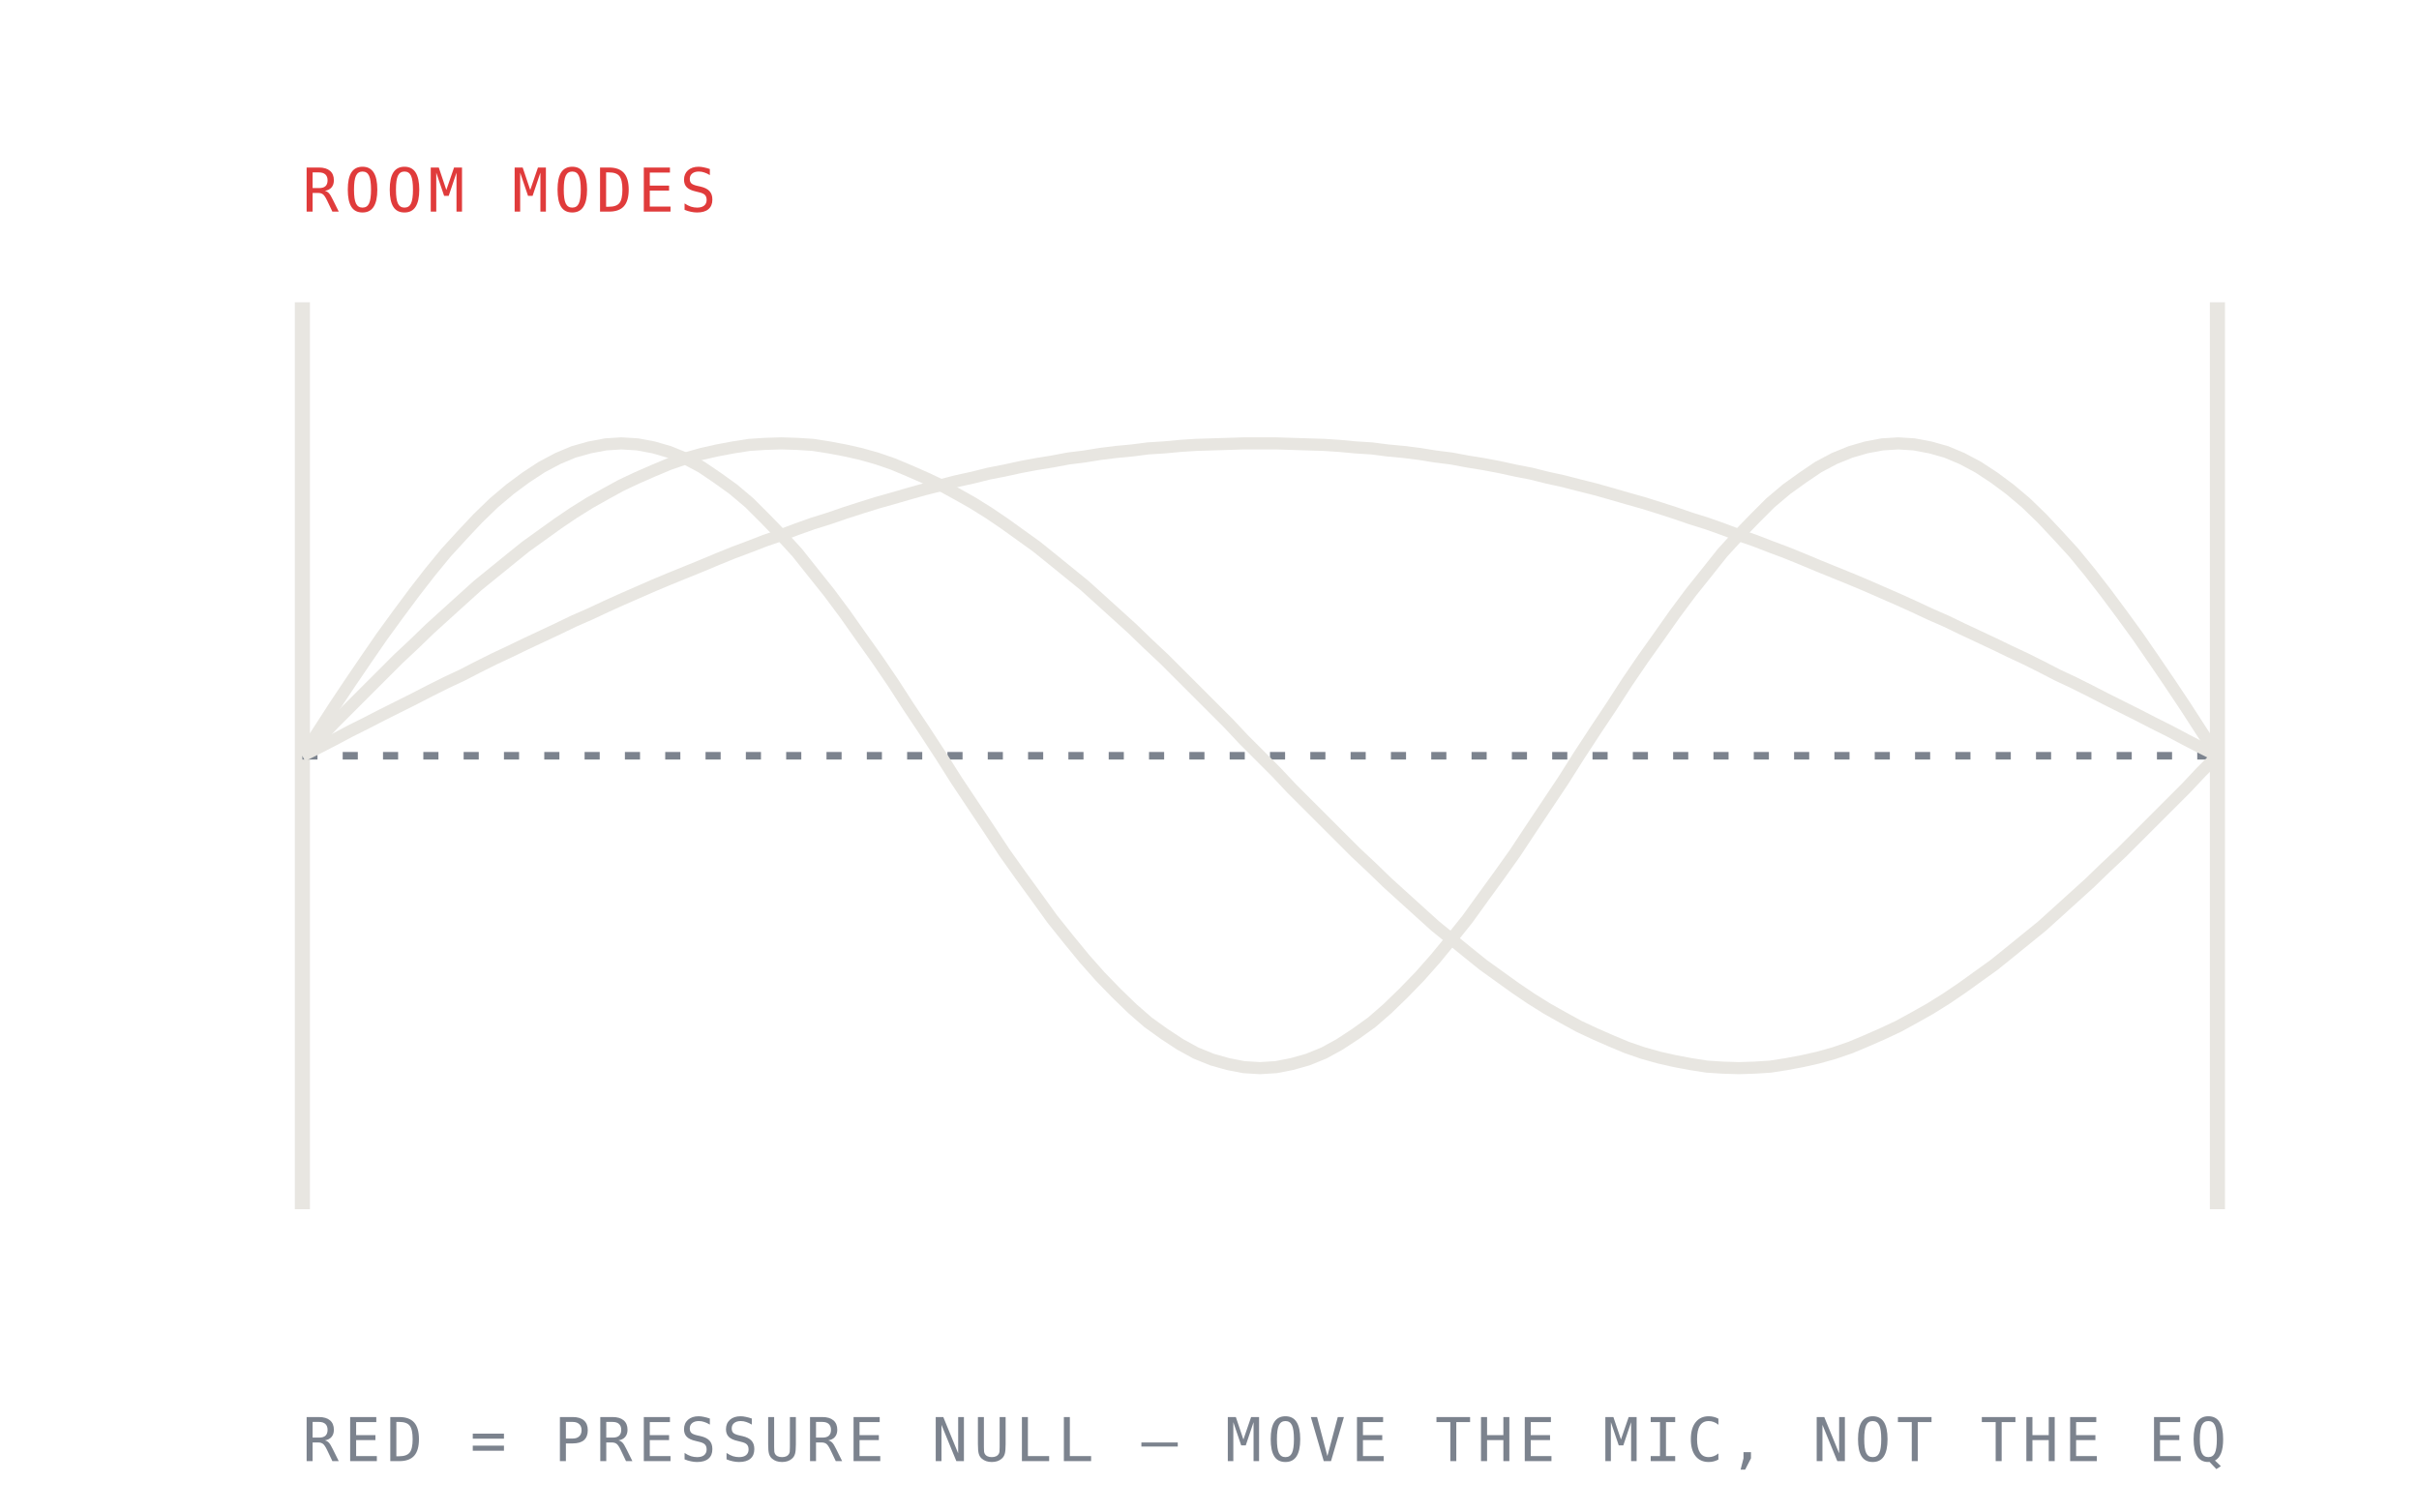
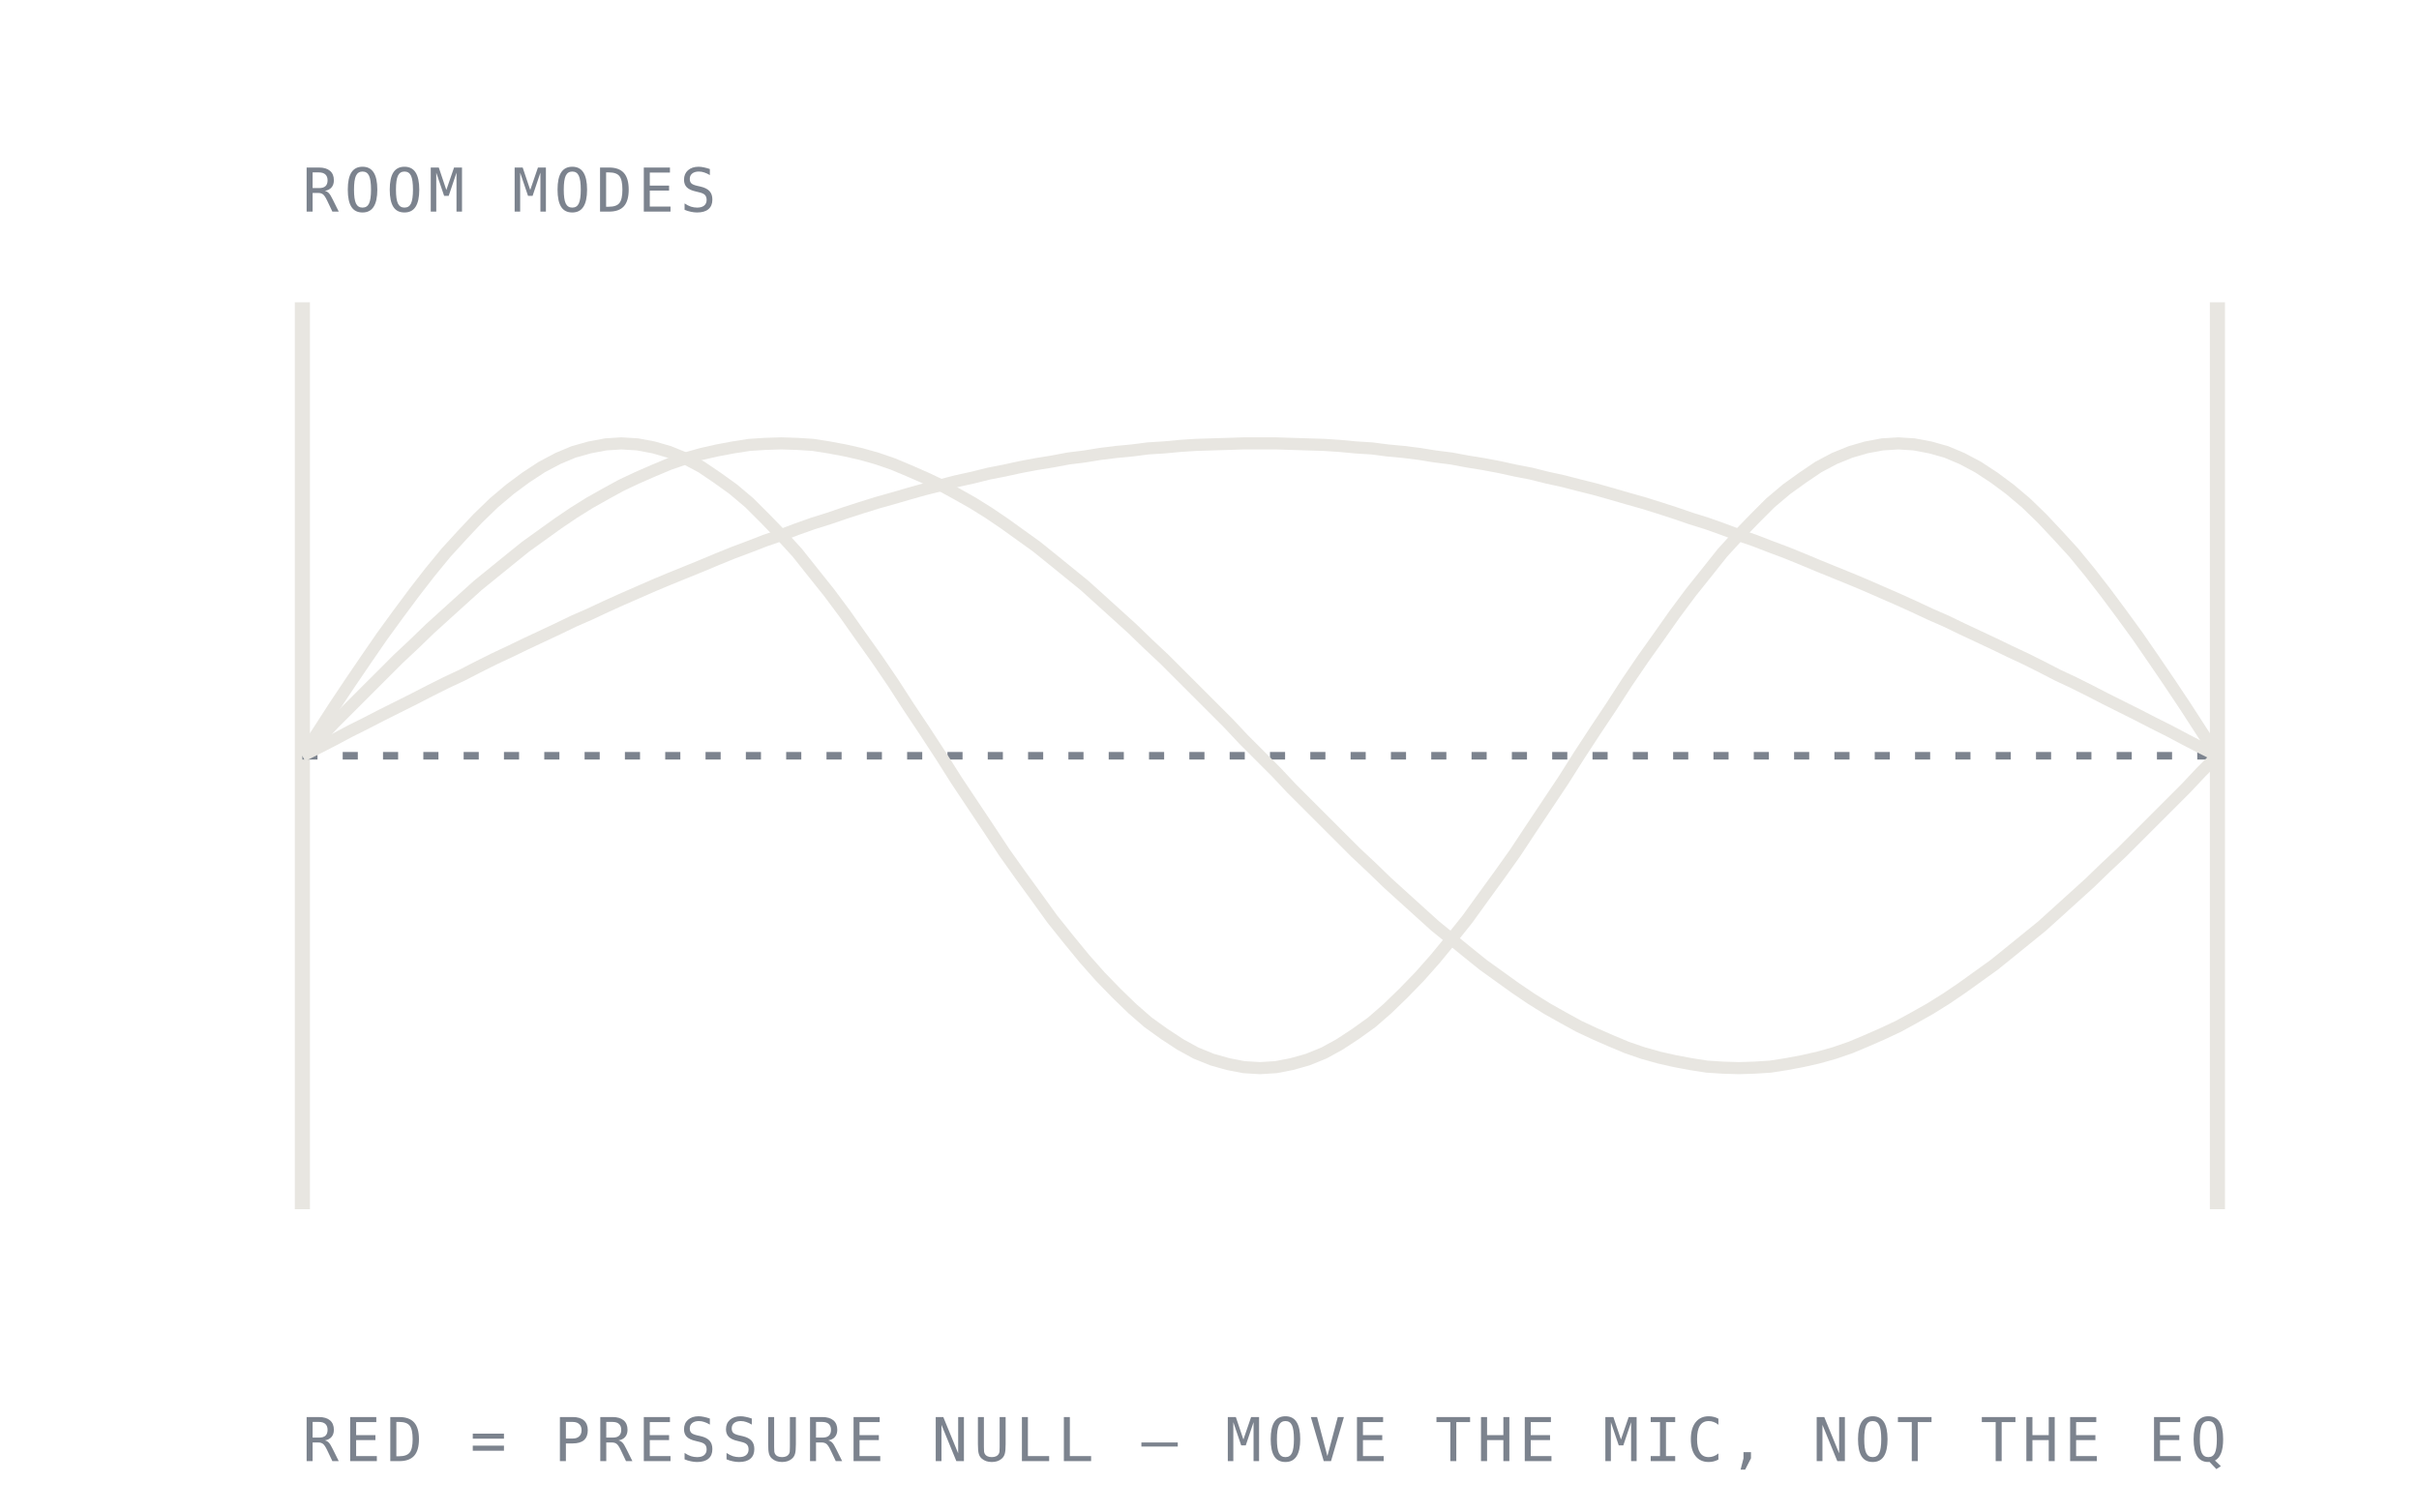
<svg xmlns="http://www.w3.org/2000/svg" class="rm" viewBox="0 0 480 300" width="480" height="300" preserveAspectRatio="xMidYMid meet" fill="none" role="img" aria-label="Standing waves in a room: the first three axial modes with their pressure nulls">
  <style>
.rm text{font-family:ui-monospace,SFMono-Regular,Menlo,monospace;font-size:var(--ulm-anim-fs,12px);letter-spacing:1.1px;fill:var(--ulm-dim,#7C838E);stroke:none}
.rm .hi{fill:var(--ulm-accent,#E03B3B)}
@keyframes rm-osc0{
0.0%{transform:scaleY(1);opacity:0}
1.5%{transform:scaleY(1);opacity:1}
5.5%{transform:scaleY(-1);opacity:1}
9.5%{transform:scaleY(1);opacity:1}
13.5%{transform:scaleY(-1);opacity:1}
17.5%{transform:scaleY(1);opacity:1}
21.5%{transform:scaleY(-1);opacity:1}
29.0%{transform:scaleY(1);opacity:1}
31.0%{transform:scaleY(1);opacity:0}
100%{opacity:0}}
.rm-m0{transform-box:view-box;transform-origin:250px 150px;animation:rm-osc0 9.0s linear infinite}
@keyframes rm-lab0{0%,0.0%{opacity:0}2.0%,31.3%{opacity:1}33.3%,100%{opacity:0}}
.rm-l0{animation:rm-lab0 9.0s linear infinite;opacity:0}
@keyframes rm-osc1{
33.3%{transform:scaleY(1);opacity:0}
34.8%{transform:scaleY(1);opacity:1}
38.8%{transform:scaleY(-1);opacity:1}
42.8%{transform:scaleY(1);opacity:1}
46.8%{transform:scaleY(-1);opacity:1}
50.8%{transform:scaleY(1);opacity:1}
54.8%{transform:scaleY(-1);opacity:1}
62.3%{transform:scaleY(1);opacity:1}
64.3%{transform:scaleY(1);opacity:0}
100%{opacity:0}}
.rm-m1{transform-box:view-box;transform-origin:250px 150px;animation:rm-osc1 9.0s linear infinite}
@keyframes rm-lab1{0%,33.3%{opacity:0}35.3%,64.7%{opacity:1}66.7%,100%{opacity:0}}
.rm-l1{animation:rm-lab1 9.0s linear infinite;opacity:0}
@keyframes rm-osc2{
66.7%{transform:scaleY(1);opacity:0}
68.2%{transform:scaleY(1);opacity:1}
72.2%{transform:scaleY(-1);opacity:1}
76.2%{transform:scaleY(1);opacity:1}
80.2%{transform:scaleY(-1);opacity:1}
84.2%{transform:scaleY(1);opacity:1}
88.2%{transform:scaleY(-1);opacity:1}
95.7%{transform:scaleY(1);opacity:1}
97.7%{transform:scaleY(1);opacity:0}
100%{opacity:0}}
.rm-m2{transform-box:view-box;transform-origin:250px 150px;animation:rm-osc2 9.0s linear infinite}
@keyframes rm-lab2{0%,66.7%{opacity:0}68.7%,98.0%{opacity:1}100.0%,100%{opacity:0}}
.rm-l2{animation:rm-lab2 9.0s linear infinite;opacity:0}
@media (prefers-reduced-motion: reduce){.rm *{animation:none!important}.rm-m0,.rm-l0{opacity:1!important}.rm-m1,.rm-m2,.rm-l1,.rm-l2{opacity:0!important}}
</style>
  <path d="M60 60V240M440 60V240" stroke="var(--ulm-line,#E8E6E1)" stroke-width="3" />
  <path d="M60 150H440" stroke="var(--ulm-dim,#7C838E)" stroke-width="1.5" stroke-dasharray="3 5" />
  <path class="rm-m0" d="M60.0 150.0L63.2 148.4L66.3 146.8L69.5 145.1L72.7 143.5L75.8 141.9L79.0 140.3L82.2 138.7L85.3 137.1L88.5 135.5L91.7 134.0L94.8 132.4L98.0 130.8L101.2 129.3L104.3 127.8L107.5 126.3L110.7 124.8L113.8 123.3L117.0 121.9L120.2 120.4L123.3 119.0L126.5 117.6L129.7 116.2L132.8 114.9L136.0 113.6L139.2 112.3L142.3 111.0L145.5 109.7L148.7 108.5L151.8 107.3L155.0 106.2L158.2 105.0L161.3 103.9L164.5 102.9L167.7 101.8L170.8 100.8L174.0 99.8L177.2 98.9L180.3 98.0L183.5 97.1L186.7 96.3L189.8 95.5L193.0 94.8L196.2 94.0L199.3 93.4L202.5 92.7L205.7 92.1L208.8 91.6L212.0 91.0L215.2 90.6L218.3 90.1L221.5 89.7L224.7 89.4L227.8 89.0L231.0 88.8L234.2 88.5L237.3 88.3L240.5 88.2L243.7 88.1L246.8 88.0L250.0 88.0L253.2 88.0L256.3 88.1L259.5 88.2L262.7 88.3L265.8 88.5L269.0 88.8L272.2 89.0L275.3 89.4L278.5 89.7L281.7 90.1L284.8 90.6L288.0 91.0L291.2 91.6L294.3 92.1L297.5 92.7L300.7 93.4L303.8 94.0L307.0 94.8L310.2 95.5L313.3 96.3L316.5 97.1L319.7 98.0L322.8 98.9L326.0 99.8L329.2 100.8L332.3 101.8L335.5 102.9L338.7 103.9L341.8 105.0L345.0 106.2L348.2 107.3L351.3 108.5L354.5 109.7L357.7 111.0L360.8 112.3L364.0 113.6L367.2 114.9L370.3 116.2L373.5 117.6L376.7 119.0L379.8 120.4L383.0 121.9L386.2 123.3L389.3 124.8L392.5 126.3L395.7 127.8L398.8 129.3L402.0 130.8L405.2 132.4L408.3 134.0L411.5 135.5L414.7 137.1L417.8 138.7L421.0 140.3L424.2 141.9L427.3 143.5L430.5 145.1L433.7 146.8L436.8 148.4L440.0 150.0" stroke="var(--ulm-line,#E8E6E1)" stroke-width="2.4" />
  <path class="rm-m1" d="M60.0 150.0L63.2 146.8L66.3 143.5L69.5 140.3L72.7 137.1L75.8 134.0L79.0 130.8L82.2 127.8L85.3 124.8L88.5 121.9L91.7 119.0L94.8 116.2L98.0 113.6L101.2 111.0L104.3 108.5L107.5 106.2L110.7 103.9L113.8 101.8L117.0 99.8L120.2 98.0L123.3 96.3L126.5 94.8L129.7 93.4L132.8 92.1L136.0 91.0L139.2 90.1L142.3 89.4L145.5 88.8L148.7 88.3L151.8 88.1L155.0 88.0L158.2 88.1L161.3 88.3L164.5 88.8L167.7 89.4L170.8 90.1L174.0 91.0L177.2 92.1L180.3 93.4L183.5 94.8L186.7 96.3L189.8 98.0L193.0 99.8L196.2 101.8L199.3 103.9L202.5 106.2L205.7 108.5L208.8 111.0L212.0 113.6L215.2 116.2L218.3 119.0L221.5 121.9L224.7 124.8L227.8 127.8L231.0 130.8L234.2 134.0L237.3 137.1L240.5 140.3L243.7 143.5L246.8 146.8L250.0 150.0L253.2 153.2L256.3 156.5L259.5 159.7L262.7 162.9L265.8 166.0L269.0 169.2L272.2 172.2L275.3 175.2L278.5 178.1L281.7 181.0L284.8 183.8L288.0 186.4L291.2 189.0L294.3 191.5L297.5 193.8L300.7 196.1L303.8 198.2L307.0 200.2L310.2 202.0L313.3 203.7L316.5 205.2L319.7 206.6L322.8 207.9L326.0 209.0L329.2 209.9L332.3 210.6L335.5 211.2L338.7 211.7L341.8 211.9L345.0 212.0L348.2 211.9L351.3 211.7L354.5 211.2L357.7 210.6L360.8 209.9L364.0 209.0L367.2 207.9L370.3 206.6L373.5 205.2L376.7 203.7L379.8 202.0L383.0 200.2L386.2 198.2L389.3 196.1L392.5 193.8L395.7 191.5L398.8 189.0L402.0 186.4L405.2 183.8L408.3 181.0L411.5 178.1L414.7 175.2L417.8 172.2L421.0 169.2L424.2 166.0L427.3 162.9L430.5 159.7L433.7 156.5L436.8 153.2L440.0 150.0" stroke="var(--ulm-line,#E8E6E1)" stroke-width="2.4" />
  <path class="rm-m2" d="M60.0 150.0L63.2 145.1L66.3 140.3L69.5 135.5L72.7 130.8L75.8 126.3L79.0 121.9L82.2 117.6L85.3 113.6L88.5 109.7L91.7 106.2L94.8 102.9L98.0 99.8L101.2 97.1L104.3 94.8L107.5 92.7L110.7 91.0L113.8 89.7L117.0 88.8L120.2 88.2L123.3 88.0L126.5 88.2L129.7 88.8L132.8 89.7L136.0 91.0L139.2 92.7L142.3 94.8L145.5 97.1L148.7 99.8L151.8 102.9L155.0 106.2L158.2 109.7L161.3 113.6L164.5 117.6L167.7 121.9L170.8 126.3L174.0 130.8L177.2 135.5L180.3 140.3L183.5 145.1L186.7 150.0L189.8 154.9L193.0 159.7L196.2 164.5L199.3 169.2L202.5 173.7L205.7 178.1L208.8 182.4L212.0 186.4L215.2 190.3L218.3 193.8L221.5 197.1L224.7 200.2L227.8 202.9L231.0 205.2L234.2 207.3L237.3 209.0L240.5 210.3L243.7 211.2L246.8 211.8L250.0 212.0L253.2 211.8L256.3 211.2L259.5 210.3L262.7 209.0L265.8 207.3L269.0 205.2L272.2 202.9L275.3 200.2L278.5 197.1L281.7 193.8L284.8 190.3L288.0 186.4L291.2 182.4L294.3 178.1L297.5 173.7L300.7 169.2L303.8 164.5L307.0 159.7L310.2 154.9L313.3 150.0L316.5 145.1L319.7 140.3L322.8 135.5L326.0 130.8L329.2 126.3L332.3 121.9L335.5 117.6L338.7 113.6L341.8 109.7L345.0 106.2L348.2 102.9L351.3 99.8L354.5 97.1L357.7 94.8L360.8 92.7L364.0 91.0L367.2 89.7L370.3 88.8L373.5 88.2L376.7 88.0L379.8 88.2L383.0 88.8L386.2 89.7L389.3 91.0L392.5 92.7L395.7 94.8L398.8 97.1L402.0 99.8L405.2 102.9L408.3 106.2L411.5 109.7L414.7 113.6L417.8 117.6L421.0 121.9L424.2 126.3L427.3 130.8L430.5 135.5L433.7 140.3L436.8 145.1L440.0 150.0" stroke="var(--ulm-line,#E8E6E1)" stroke-width="2.4" />
  <circle class="rm-l0" cx="60" cy="150" r="4.5" fill="var(--ulm-accent,#E03B3B)" stroke="none" />
  <circle class="rm-l0" cx="440" cy="150" r="4.5" fill="var(--ulm-accent,#E03B3B)" stroke="none" />
  <circle class="rm-l1" cx="60" cy="150" r="4.5" fill="var(--ulm-accent,#E03B3B)" stroke="none" />
  <circle class="rm-l1" cx="250" cy="150" r="4.5" fill="var(--ulm-accent,#E03B3B)" stroke="none" />
  <circle class="rm-l1" cx="440" cy="150" r="4.5" fill="var(--ulm-accent,#E03B3B)" stroke="none" />
  <circle class="rm-l2" cx="60" cy="150" r="4.5" fill="var(--ulm-accent,#E03B3B)" stroke="none" />
  <circle class="rm-l2" cx="187" cy="150" r="4.5" fill="var(--ulm-accent,#E03B3B)" stroke="none" />
  <circle class="rm-l2" cx="313" cy="150" r="4.5" fill="var(--ulm-accent,#E03B3B)" stroke="none" />
  <circle class="rm-l2" cx="440" cy="150" r="4.5" fill="var(--ulm-accent,#E03B3B)" stroke="none" />
  <text class="rm-l0" x="60" y="270">AXIAL MODE 1 — HALF WAVELENGTH FITS THE ROOM</text>
  <text class="rm-l1" x="60" y="270">MODE 2 — ONE NULL INSIDE THE ROOM</text>
  <text class="rm-l2" x="60" y="270">MODE 3 — TWO NULLS INSIDE THE ROOM</text>
-   <text x="60" y="42" class="hi">ROOM MODES</text>
+   <text x="60" y="42">ROOM MODES</text>
  <text x="60" y="290">RED = PRESSURE NULL — MOVE THE MIC, NOT THE EQ</text>
</svg>
